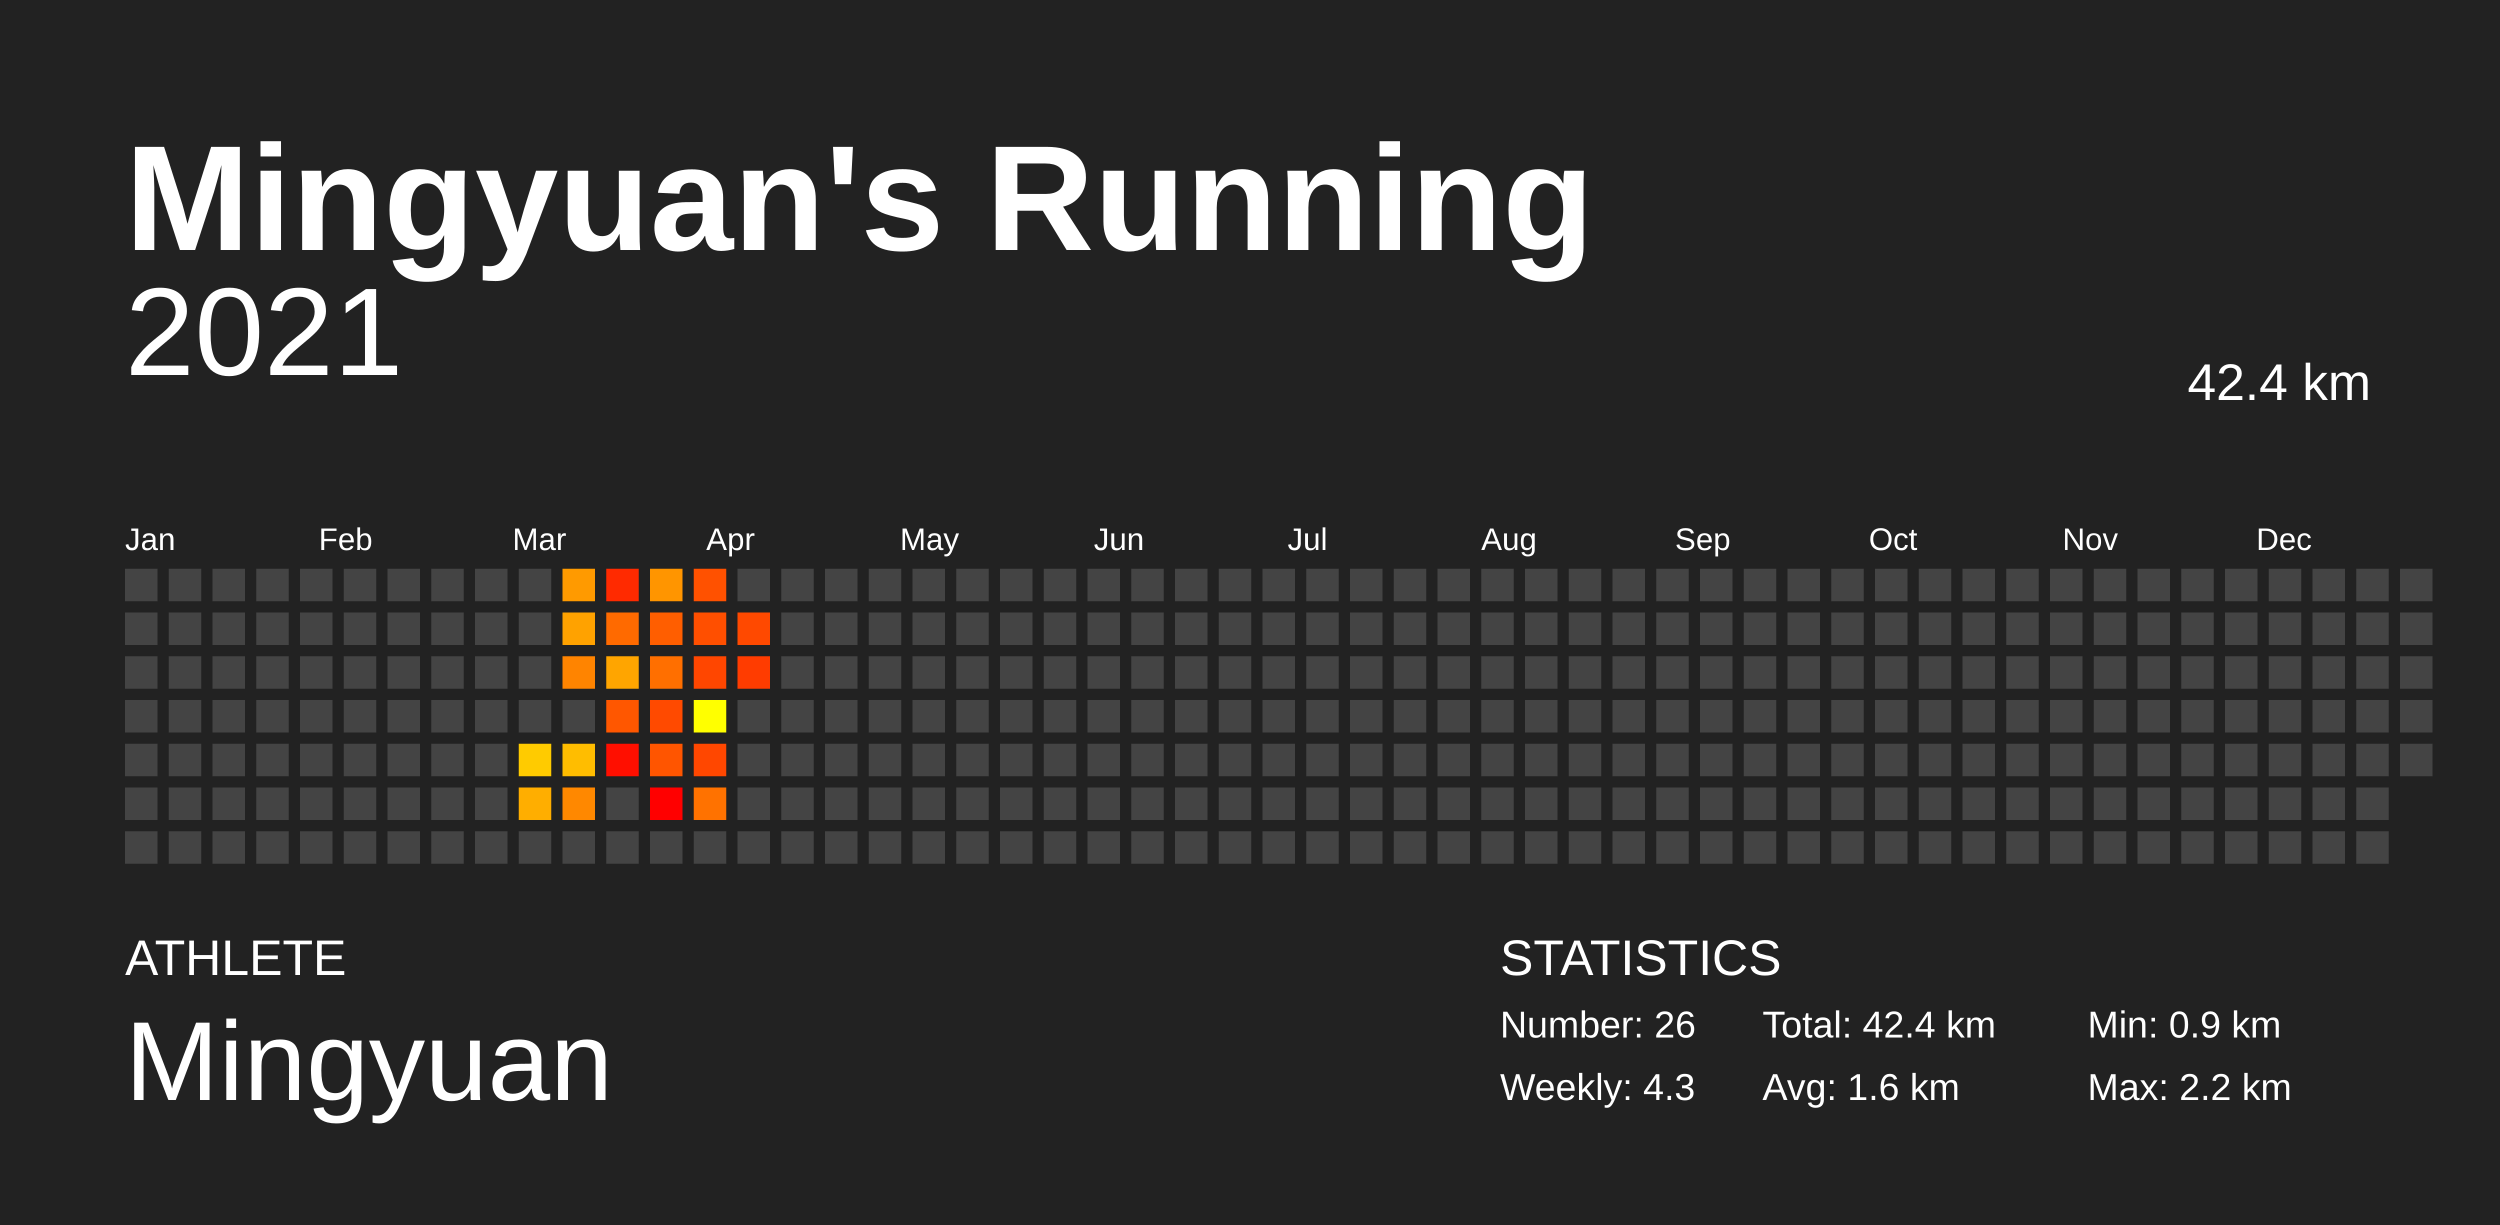
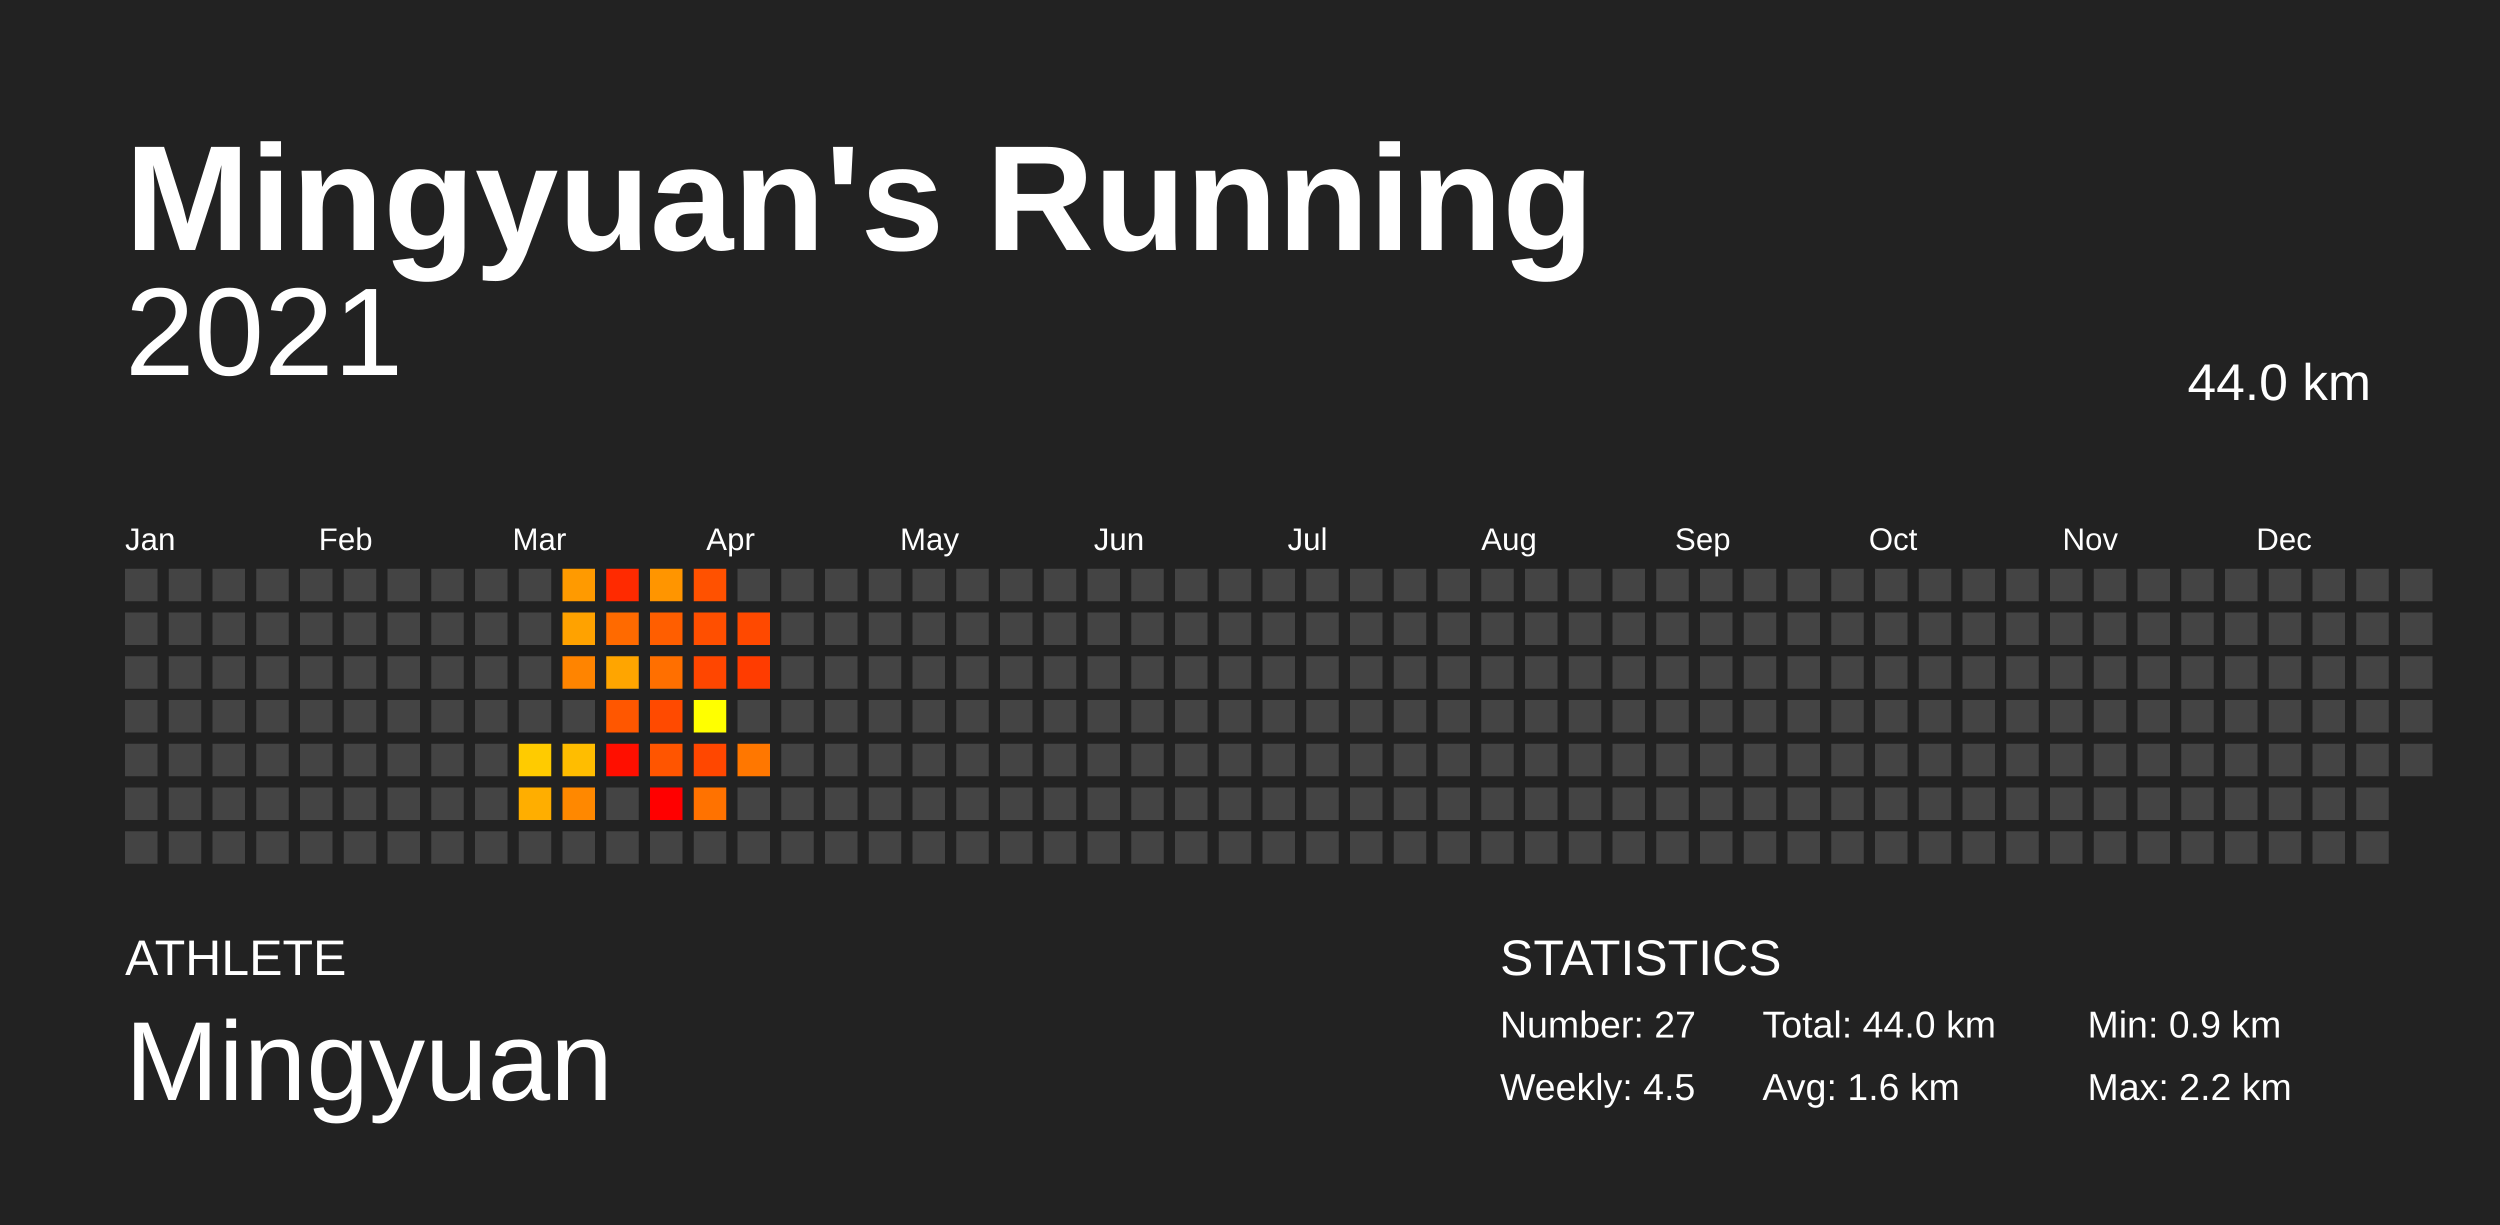
<svg xmlns="http://www.w3.org/2000/svg" baseProfile="full" height="98mm" version="1.1" viewBox="0,0,200,98" width="200mm">
  <defs />
  <rect fill="#222222" height="98" width="200" x="0" y="0" />
  <text fill="#FFFFFF" style="font-size:12px; font-family:Arial; font-weight:bold;" x="10" y="20">Mingyuan's Running</text>
  <text fill="#FFFFFF" style="font-size:4px; font-family:Arial" x="10" y="78">ATHLETE</text>
  <text fill="#FFFFFF" style="font-size:9px; font-family:Arial" x="10" y="88">Mingyuan</text>
  <text fill="#FFFFFF" style="font-size:4px; font-family:Arial" x="120" y="78">STATISTICS</text>
-   <text fill="#FFFFFF" style="font-size:3px; font-family:Arial" x="120" y="83">Number: 26</text>
-   <text fill="#FFFFFF" style="font-size:3px; font-family:Arial" x="120" y="88">Weekly: 4.3</text>
-   <text fill="#FFFFFF" style="font-size:3px; font-family:Arial" x="141" y="83">Total: 42.4 km</text>
+   <text fill="#FFFFFF" style="font-size:3px; font-family:Arial" x="120" y="83">Number: 27</text>
+   <text fill="#FFFFFF" style="font-size:3px; font-family:Arial" x="120" y="88">Weekly: 4.5</text>
+   <text fill="#FFFFFF" style="font-size:3px; font-family:Arial" x="141" y="83">Total: 44.0 km</text>
  <text fill="#FFFFFF" style="font-size:3px; font-family:Arial" x="141" y="88">Avg: 1.6 km</text>
  <text fill="#FFFFFF" style="font-size:3px; font-family:Arial" x="167" y="83">Min: 0.9 km</text>
  <text fill="#FFFFFF" style="font-size:3px; font-family:Arial" x="167" y="88">Max: 2.2 km</text>
  <text alignment-baseline="hanging" fill="#FFFFFF" style="font-size:10.0px; font-family:Arial;" x="10" y="30">2021</text>
-   <text alignment-baseline="hanging" fill="#FFFFFF" style="font-size:4.125px; font-family:Arial;" x="175" y="32">42.4 km</text>
+   <text alignment-baseline="hanging" fill="#FFFFFF" style="font-size:4.125px; font-family:Arial;" x="175" y="32">44.0 km</text>
  <text fill="#FFFFFF" style="font-size:2.5px; font-family:Arial" x="10.0" y="44">Jan</text>
  <text fill="#FFFFFF" style="font-size:2.5px; font-family:Arial" x="25.5" y="44">Feb</text>
  <text fill="#FFFFFF" style="font-size:2.5px; font-family:Arial" x="41.0" y="44">Mar</text>
  <text fill="#FFFFFF" style="font-size:2.5px; font-family:Arial" x="56.5" y="44">Apr</text>
  <text fill="#FFFFFF" style="font-size:2.5px; font-family:Arial" x="72.0" y="44">May</text>
  <text fill="#FFFFFF" style="font-size:2.5px; font-family:Arial" x="87.5" y="44">Jun</text>
  <text fill="#FFFFFF" style="font-size:2.5px; font-family:Arial" x="103.0" y="44">Jul</text>
  <text fill="#FFFFFF" style="font-size:2.5px; font-family:Arial" x="118.5" y="44">Aug</text>
  <text fill="#FFFFFF" style="font-size:2.5px; font-family:Arial" x="134.0" y="44">Sep</text>
  <text fill="#FFFFFF" style="font-size:2.5px; font-family:Arial" x="149.5" y="44">Oct</text>
  <text fill="#FFFFFF" style="font-size:2.5px; font-family:Arial" x="165.0" y="44">Nov</text>
  <text fill="#FFFFFF" style="font-size:2.5px; font-family:Arial" x="180.5" y="44">Dec</text>
  <rect fill="#444444" height="2.6" width="2.6" x="10.0" y="45.5" />
  <rect fill="#444444" height="2.6" width="2.6" x="10.0" y="49.0" />
  <rect fill="#444444" height="2.6" width="2.6" x="10.0" y="52.5" />
  <rect fill="#444444" height="2.6" width="2.6" x="10.0" y="56.0" />
  <rect fill="#444444" height="2.6" width="2.6" x="10.0" y="59.5" />
  <rect fill="#444444" height="2.6" width="2.6" x="10.0" y="63.0" />
  <rect fill="#444444" height="2.6" width="2.6" x="10.0" y="66.5" />
  <rect fill="#444444" height="2.6" width="2.6" x="13.5" y="45.5" />
  <rect fill="#444444" height="2.6" width="2.6" x="13.5" y="49.0" />
  <rect fill="#444444" height="2.6" width="2.6" x="13.5" y="52.5" />
  <rect fill="#444444" height="2.6" width="2.6" x="13.5" y="56.0" />
  <rect fill="#444444" height="2.6" width="2.6" x="13.5" y="59.5" />
  <rect fill="#444444" height="2.6" width="2.6" x="13.5" y="63.0" />
  <rect fill="#444444" height="2.6" width="2.6" x="13.5" y="66.5" />
  <rect fill="#444444" height="2.6" width="2.6" x="17.0" y="45.5" />
  <rect fill="#444444" height="2.6" width="2.6" x="17.0" y="49.0" />
  <rect fill="#444444" height="2.6" width="2.6" x="17.0" y="52.5" />
  <rect fill="#444444" height="2.6" width="2.6" x="17.0" y="56.0" />
  <rect fill="#444444" height="2.6" width="2.6" x="17.0" y="59.5" />
  <rect fill="#444444" height="2.6" width="2.6" x="17.0" y="63.0" />
  <rect fill="#444444" height="2.6" width="2.6" x="17.0" y="66.5" />
  <rect fill="#444444" height="2.6" width="2.6" x="20.5" y="45.5" />
  <rect fill="#444444" height="2.6" width="2.6" x="20.5" y="49.0" />
  <rect fill="#444444" height="2.6" width="2.6" x="20.5" y="52.5" />
  <rect fill="#444444" height="2.6" width="2.6" x="20.5" y="56.0" />
  <rect fill="#444444" height="2.6" width="2.6" x="20.5" y="59.5" />
  <rect fill="#444444" height="2.6" width="2.6" x="20.5" y="63.0" />
  <rect fill="#444444" height="2.6" width="2.6" x="20.5" y="66.5" />
  <rect fill="#444444" height="2.6" width="2.6" x="24.0" y="45.5" />
  <rect fill="#444444" height="2.6" width="2.6" x="24.0" y="49.0" />
  <rect fill="#444444" height="2.6" width="2.6" x="24.0" y="52.5" />
  <rect fill="#444444" height="2.6" width="2.6" x="24.0" y="56.0" />
  <rect fill="#444444" height="2.6" width="2.6" x="24.0" y="59.5" />
  <rect fill="#444444" height="2.6" width="2.6" x="24.0" y="63.0" />
  <rect fill="#444444" height="2.6" width="2.6" x="24.0" y="66.5" />
  <rect fill="#444444" height="2.6" width="2.6" x="27.5" y="45.5" />
  <rect fill="#444444" height="2.6" width="2.6" x="27.5" y="49.0" />
  <rect fill="#444444" height="2.6" width="2.6" x="27.5" y="52.5" />
  <rect fill="#444444" height="2.6" width="2.6" x="27.5" y="56.0" />
  <rect fill="#444444" height="2.6" width="2.6" x="27.5" y="59.5" />
  <rect fill="#444444" height="2.6" width="2.6" x="27.5" y="63.0" />
  <rect fill="#444444" height="2.6" width="2.6" x="27.5" y="66.5" />
  <rect fill="#444444" height="2.6" width="2.6" x="31.0" y="45.5" />
  <rect fill="#444444" height="2.6" width="2.6" x="31.0" y="49.0" />
  <rect fill="#444444" height="2.6" width="2.6" x="31.0" y="52.5" />
  <rect fill="#444444" height="2.6" width="2.6" x="31.0" y="56.0" />
  <rect fill="#444444" height="2.6" width="2.6" x="31.0" y="59.5" />
  <rect fill="#444444" height="2.6" width="2.6" x="31.0" y="63.0" />
  <rect fill="#444444" height="2.6" width="2.6" x="31.0" y="66.5" />
  <rect fill="#444444" height="2.6" width="2.6" x="34.5" y="45.5" />
  <rect fill="#444444" height="2.6" width="2.6" x="34.5" y="49.0" />
  <rect fill="#444444" height="2.6" width="2.6" x="34.5" y="52.5" />
  <rect fill="#444444" height="2.6" width="2.6" x="34.5" y="56.0" />
  <rect fill="#444444" height="2.6" width="2.6" x="34.5" y="59.5" />
  <rect fill="#444444" height="2.6" width="2.6" x="34.5" y="63.0" />
  <rect fill="#444444" height="2.6" width="2.6" x="34.5" y="66.5" />
  <rect fill="#444444" height="2.6" width="2.6" x="38.0" y="45.5" />
  <rect fill="#444444" height="2.6" width="2.6" x="38.0" y="49.0" />
  <rect fill="#444444" height="2.6" width="2.6" x="38.0" y="52.5" />
  <rect fill="#444444" height="2.6" width="2.6" x="38.0" y="56.0" />
  <rect fill="#444444" height="2.6" width="2.6" x="38.0" y="59.5" />
  <rect fill="#444444" height="2.6" width="2.6" x="38.0" y="63.0" />
  <rect fill="#444444" height="2.6" width="2.6" x="38.0" y="66.5" />
  <rect fill="#444444" height="2.6" width="2.6" x="41.5" y="45.5" />
  <rect fill="#444444" height="2.6" width="2.6" x="41.5" y="49.0" />
  <rect fill="#444444" height="2.6" width="2.6" x="41.5" y="52.5" />
  <rect fill="#444444" height="2.6" width="2.6" x="41.5" y="56.0" />
  <rect fill="#ffcb00" height="2.6" width="2.6" x="41.5" y="59.5" />
  <rect fill="#ffae00" height="2.6" width="2.6" x="41.5" y="63.0" />
  <rect fill="#444444" height="2.6" width="2.6" x="41.5" y="66.5" />
  <rect fill="#ff9a00" height="2.6" width="2.6" x="45.0" y="45.5" />
  <rect fill="#ffa200" height="2.6" width="2.6" x="45.0" y="49.0" />
  <rect fill="#ff8400" height="2.6" width="2.6" x="45.0" y="52.5" />
  <rect fill="#444444" height="2.6" width="2.6" x="45.0" y="56.0" />
  <rect fill="#ffbd00" height="2.6" width="2.6" x="45.0" y="59.5" />
  <rect fill="#ff8800" height="2.6" width="2.6" x="45.0" y="63.0" />
  <rect fill="#444444" height="2.6" width="2.6" x="45.0" y="66.5" />
  <rect fill="#ff2a00" height="2.6" width="2.6" x="48.5" y="45.5" />
  <rect fill="#ff6a00" height="2.6" width="2.6" x="48.5" y="49.0" />
  <rect fill="#ffa500" height="2.6" width="2.6" x="48.5" y="52.5" />
  <rect fill="#ff5700" height="2.6" width="2.6" x="48.5" y="56.0" />
  <rect fill="#ff0f00" height="2.6" width="2.6" x="48.5" y="59.5" />
  <rect fill="#444444" height="2.6" width="2.6" x="48.5" y="63.0" />
  <rect fill="#444444" height="2.6" width="2.6" x="48.5" y="66.5" />
  <rect fill="#ff9500" height="2.6" width="2.6" x="52.0" y="45.5" />
  <rect fill="#ff5e00" height="2.6" width="2.6" x="52.0" y="49.0" />
  <rect fill="#ff6f00" height="2.6" width="2.6" x="52.0" y="52.5" />
  <rect fill="#ff4a00" height="2.6" width="2.6" x="52.0" y="56.0" />
  <rect fill="#ff5500" height="2.6" width="2.6" x="52.0" y="59.5" />
  <rect fill="#ff0000" height="2.6" width="2.6" x="52.0" y="63.0" />
  <rect fill="#444444" height="2.6" width="2.6" x="52.0" y="66.5" />
  <rect fill="#ff5100" height="2.6" width="2.6" x="55.5" y="45.5" />
  <rect fill="#ff4f00" height="2.6" width="2.6" x="55.5" y="49.0" />
  <rect fill="#ff4600" height="2.6" width="2.6" x="55.5" y="52.5" />
  <rect fill="#ffff00" height="2.6" width="2.6" x="55.5" y="56.0" />
  <rect fill="#ff4700" height="2.6" width="2.6" x="55.5" y="59.5" />
  <rect fill="#ff7200" height="2.6" width="2.6" x="55.5" y="63.0" />
  <rect fill="#444444" height="2.6" width="2.6" x="55.5" y="66.5" />
  <rect fill="#444444" height="2.6" width="2.6" x="59.0" y="45.5" />
  <rect fill="#ff4900" height="2.6" width="2.6" x="59.0" y="49.0" />
  <rect fill="#ff3c00" height="2.6" width="2.6" x="59.0" y="52.5" />
  <rect fill="#444444" height="2.6" width="2.6" x="59.0" y="56.0" />
-   <rect fill="#444444" height="2.6" width="2.6" x="59.0" y="59.5" />
+   <rect fill="#ff7700" height="2.6" width="2.6" x="59.0" y="59.5" />
  <rect fill="#444444" height="2.6" width="2.6" x="59.0" y="63.0" />
  <rect fill="#444444" height="2.6" width="2.6" x="59.0" y="66.5" />
  <rect fill="#444444" height="2.6" width="2.6" x="62.5" y="45.5" />
  <rect fill="#444444" height="2.6" width="2.6" x="62.5" y="49.0" />
  <rect fill="#444444" height="2.6" width="2.6" x="62.5" y="52.5" />
  <rect fill="#444444" height="2.6" width="2.6" x="62.5" y="56.0" />
  <rect fill="#444444" height="2.6" width="2.6" x="62.5" y="59.5" />
  <rect fill="#444444" height="2.6" width="2.6" x="62.5" y="63.0" />
  <rect fill="#444444" height="2.6" width="2.6" x="62.5" y="66.5" />
  <rect fill="#444444" height="2.6" width="2.6" x="66.0" y="45.5" />
  <rect fill="#444444" height="2.6" width="2.6" x="66.0" y="49.0" />
  <rect fill="#444444" height="2.6" width="2.6" x="66.0" y="52.5" />
  <rect fill="#444444" height="2.6" width="2.6" x="66.0" y="56.0" />
  <rect fill="#444444" height="2.6" width="2.6" x="66.0" y="59.5" />
  <rect fill="#444444" height="2.6" width="2.6" x="66.0" y="63.0" />
  <rect fill="#444444" height="2.6" width="2.6" x="66.0" y="66.5" />
  <rect fill="#444444" height="2.6" width="2.6" x="69.5" y="45.5" />
  <rect fill="#444444" height="2.6" width="2.6" x="69.5" y="49.0" />
  <rect fill="#444444" height="2.6" width="2.6" x="69.5" y="52.5" />
  <rect fill="#444444" height="2.6" width="2.6" x="69.5" y="56.0" />
  <rect fill="#444444" height="2.6" width="2.6" x="69.5" y="59.5" />
  <rect fill="#444444" height="2.6" width="2.6" x="69.5" y="63.0" />
  <rect fill="#444444" height="2.6" width="2.6" x="69.5" y="66.5" />
  <rect fill="#444444" height="2.6" width="2.6" x="73.0" y="45.5" />
  <rect fill="#444444" height="2.6" width="2.6" x="73.0" y="49.0" />
  <rect fill="#444444" height="2.6" width="2.6" x="73.0" y="52.5" />
  <rect fill="#444444" height="2.6" width="2.6" x="73.0" y="56.0" />
  <rect fill="#444444" height="2.6" width="2.6" x="73.0" y="59.5" />
  <rect fill="#444444" height="2.6" width="2.6" x="73.0" y="63.0" />
  <rect fill="#444444" height="2.6" width="2.6" x="73.0" y="66.5" />
  <rect fill="#444444" height="2.6" width="2.6" x="76.5" y="45.5" />
  <rect fill="#444444" height="2.6" width="2.6" x="76.5" y="49.0" />
  <rect fill="#444444" height="2.6" width="2.6" x="76.5" y="52.5" />
  <rect fill="#444444" height="2.6" width="2.6" x="76.5" y="56.0" />
  <rect fill="#444444" height="2.6" width="2.6" x="76.5" y="59.5" />
  <rect fill="#444444" height="2.6" width="2.6" x="76.5" y="63.0" />
  <rect fill="#444444" height="2.6" width="2.6" x="76.5" y="66.5" />
  <rect fill="#444444" height="2.6" width="2.6" x="80.0" y="45.5" />
  <rect fill="#444444" height="2.6" width="2.6" x="80.0" y="49.0" />
  <rect fill="#444444" height="2.6" width="2.6" x="80.0" y="52.5" />
  <rect fill="#444444" height="2.6" width="2.6" x="80.0" y="56.0" />
  <rect fill="#444444" height="2.6" width="2.6" x="80.0" y="59.5" />
  <rect fill="#444444" height="2.6" width="2.6" x="80.0" y="63.0" />
  <rect fill="#444444" height="2.6" width="2.6" x="80.0" y="66.5" />
  <rect fill="#444444" height="2.6" width="2.6" x="83.5" y="45.5" />
  <rect fill="#444444" height="2.6" width="2.6" x="83.5" y="49.0" />
  <rect fill="#444444" height="2.6" width="2.6" x="83.5" y="52.5" />
  <rect fill="#444444" height="2.6" width="2.6" x="83.5" y="56.0" />
  <rect fill="#444444" height="2.6" width="2.6" x="83.5" y="59.5" />
  <rect fill="#444444" height="2.6" width="2.6" x="83.5" y="63.0" />
  <rect fill="#444444" height="2.6" width="2.6" x="83.5" y="66.5" />
  <rect fill="#444444" height="2.6" width="2.6" x="87.0" y="45.5" />
  <rect fill="#444444" height="2.6" width="2.6" x="87.0" y="49.0" />
  <rect fill="#444444" height="2.6" width="2.6" x="87.0" y="52.5" />
  <rect fill="#444444" height="2.6" width="2.6" x="87.0" y="56.0" />
  <rect fill="#444444" height="2.6" width="2.6" x="87.0" y="59.5" />
  <rect fill="#444444" height="2.6" width="2.6" x="87.0" y="63.0" />
  <rect fill="#444444" height="2.6" width="2.6" x="87.0" y="66.5" />
  <rect fill="#444444" height="2.6" width="2.6" x="90.5" y="45.5" />
  <rect fill="#444444" height="2.6" width="2.6" x="90.5" y="49.0" />
  <rect fill="#444444" height="2.6" width="2.6" x="90.5" y="52.5" />
  <rect fill="#444444" height="2.6" width="2.6" x="90.5" y="56.0" />
  <rect fill="#444444" height="2.6" width="2.6" x="90.5" y="59.5" />
  <rect fill="#444444" height="2.6" width="2.6" x="90.5" y="63.0" />
  <rect fill="#444444" height="2.6" width="2.6" x="90.5" y="66.5" />
  <rect fill="#444444" height="2.6" width="2.6" x="94.0" y="45.5" />
  <rect fill="#444444" height="2.6" width="2.6" x="94.0" y="49.0" />
  <rect fill="#444444" height="2.6" width="2.6" x="94.0" y="52.5" />
  <rect fill="#444444" height="2.6" width="2.6" x="94.0" y="56.0" />
  <rect fill="#444444" height="2.6" width="2.6" x="94.0" y="59.5" />
  <rect fill="#444444" height="2.6" width="2.6" x="94.0" y="63.0" />
  <rect fill="#444444" height="2.6" width="2.6" x="94.0" y="66.5" />
  <rect fill="#444444" height="2.6" width="2.6" x="97.5" y="45.5" />
  <rect fill="#444444" height="2.6" width="2.6" x="97.5" y="49.0" />
  <rect fill="#444444" height="2.6" width="2.6" x="97.5" y="52.5" />
  <rect fill="#444444" height="2.6" width="2.6" x="97.5" y="56.0" />
  <rect fill="#444444" height="2.6" width="2.6" x="97.5" y="59.5" />
  <rect fill="#444444" height="2.6" width="2.6" x="97.5" y="63.0" />
  <rect fill="#444444" height="2.6" width="2.6" x="97.5" y="66.5" />
  <rect fill="#444444" height="2.6" width="2.6" x="101.0" y="45.5" />
  <rect fill="#444444" height="2.6" width="2.6" x="101.0" y="49.0" />
  <rect fill="#444444" height="2.6" width="2.6" x="101.0" y="52.5" />
  <rect fill="#444444" height="2.6" width="2.6" x="101.0" y="56.0" />
  <rect fill="#444444" height="2.6" width="2.6" x="101.0" y="59.5" />
  <rect fill="#444444" height="2.6" width="2.6" x="101.0" y="63.0" />
  <rect fill="#444444" height="2.6" width="2.6" x="101.0" y="66.5" />
  <rect fill="#444444" height="2.6" width="2.6" x="104.5" y="45.5" />
  <rect fill="#444444" height="2.6" width="2.6" x="104.5" y="49.0" />
  <rect fill="#444444" height="2.6" width="2.6" x="104.5" y="52.5" />
  <rect fill="#444444" height="2.6" width="2.6" x="104.5" y="56.0" />
  <rect fill="#444444" height="2.6" width="2.6" x="104.5" y="59.5" />
  <rect fill="#444444" height="2.6" width="2.6" x="104.5" y="63.0" />
  <rect fill="#444444" height="2.6" width="2.6" x="104.5" y="66.5" />
  <rect fill="#444444" height="2.6" width="2.6" x="108.0" y="45.5" />
  <rect fill="#444444" height="2.6" width="2.6" x="108.0" y="49.0" />
  <rect fill="#444444" height="2.6" width="2.6" x="108.0" y="52.5" />
  <rect fill="#444444" height="2.6" width="2.6" x="108.0" y="56.0" />
  <rect fill="#444444" height="2.6" width="2.6" x="108.0" y="59.5" />
  <rect fill="#444444" height="2.6" width="2.6" x="108.0" y="63.0" />
  <rect fill="#444444" height="2.6" width="2.6" x="108.0" y="66.5" />
  <rect fill="#444444" height="2.6" width="2.6" x="111.5" y="45.5" />
  <rect fill="#444444" height="2.6" width="2.6" x="111.5" y="49.0" />
  <rect fill="#444444" height="2.6" width="2.6" x="111.5" y="52.5" />
  <rect fill="#444444" height="2.6" width="2.6" x="111.5" y="56.0" />
  <rect fill="#444444" height="2.6" width="2.6" x="111.5" y="59.5" />
  <rect fill="#444444" height="2.6" width="2.6" x="111.5" y="63.0" />
  <rect fill="#444444" height="2.6" width="2.6" x="111.5" y="66.5" />
  <rect fill="#444444" height="2.6" width="2.6" x="115.0" y="45.5" />
  <rect fill="#444444" height="2.6" width="2.6" x="115.0" y="49.0" />
  <rect fill="#444444" height="2.6" width="2.6" x="115.0" y="52.5" />
  <rect fill="#444444" height="2.6" width="2.6" x="115.0" y="56.0" />
  <rect fill="#444444" height="2.6" width="2.6" x="115.0" y="59.5" />
  <rect fill="#444444" height="2.6" width="2.6" x="115.0" y="63.0" />
  <rect fill="#444444" height="2.6" width="2.6" x="115.0" y="66.5" />
  <rect fill="#444444" height="2.6" width="2.6" x="118.5" y="45.5" />
  <rect fill="#444444" height="2.6" width="2.6" x="118.5" y="49.0" />
  <rect fill="#444444" height="2.6" width="2.6" x="118.5" y="52.5" />
  <rect fill="#444444" height="2.6" width="2.6" x="118.5" y="56.0" />
  <rect fill="#444444" height="2.6" width="2.6" x="118.5" y="59.5" />
  <rect fill="#444444" height="2.6" width="2.6" x="118.5" y="63.0" />
  <rect fill="#444444" height="2.6" width="2.6" x="118.5" y="66.5" />
  <rect fill="#444444" height="2.6" width="2.6" x="122.0" y="45.5" />
  <rect fill="#444444" height="2.6" width="2.6" x="122.0" y="49.0" />
  <rect fill="#444444" height="2.6" width="2.6" x="122.0" y="52.5" />
  <rect fill="#444444" height="2.6" width="2.6" x="122.0" y="56.0" />
  <rect fill="#444444" height="2.6" width="2.6" x="122.0" y="59.5" />
  <rect fill="#444444" height="2.6" width="2.6" x="122.0" y="63.0" />
  <rect fill="#444444" height="2.6" width="2.6" x="122.0" y="66.5" />
  <rect fill="#444444" height="2.6" width="2.6" x="125.5" y="45.5" />
  <rect fill="#444444" height="2.6" width="2.6" x="125.5" y="49.0" />
  <rect fill="#444444" height="2.6" width="2.6" x="125.5" y="52.5" />
  <rect fill="#444444" height="2.6" width="2.6" x="125.5" y="56.0" />
  <rect fill="#444444" height="2.6" width="2.6" x="125.5" y="59.5" />
  <rect fill="#444444" height="2.6" width="2.6" x="125.5" y="63.0" />
  <rect fill="#444444" height="2.6" width="2.6" x="125.5" y="66.5" />
  <rect fill="#444444" height="2.6" width="2.6" x="129.0" y="45.5" />
  <rect fill="#444444" height="2.6" width="2.6" x="129.0" y="49.0" />
  <rect fill="#444444" height="2.6" width="2.6" x="129.0" y="52.5" />
  <rect fill="#444444" height="2.6" width="2.6" x="129.0" y="56.0" />
  <rect fill="#444444" height="2.6" width="2.6" x="129.0" y="59.5" />
  <rect fill="#444444" height="2.6" width="2.6" x="129.0" y="63.0" />
  <rect fill="#444444" height="2.6" width="2.6" x="129.0" y="66.5" />
  <rect fill="#444444" height="2.6" width="2.6" x="132.5" y="45.5" />
  <rect fill="#444444" height="2.6" width="2.6" x="132.5" y="49.0" />
  <rect fill="#444444" height="2.6" width="2.6" x="132.5" y="52.5" />
  <rect fill="#444444" height="2.6" width="2.6" x="132.5" y="56.0" />
  <rect fill="#444444" height="2.6" width="2.6" x="132.5" y="59.5" />
  <rect fill="#444444" height="2.6" width="2.6" x="132.5" y="63.0" />
  <rect fill="#444444" height="2.6" width="2.6" x="132.5" y="66.5" />
  <rect fill="#444444" height="2.6" width="2.6" x="136.0" y="45.5" />
  <rect fill="#444444" height="2.6" width="2.6" x="136.0" y="49.0" />
  <rect fill="#444444" height="2.6" width="2.6" x="136.0" y="52.5" />
  <rect fill="#444444" height="2.6" width="2.6" x="136.0" y="56.0" />
  <rect fill="#444444" height="2.6" width="2.6" x="136.0" y="59.5" />
  <rect fill="#444444" height="2.6" width="2.6" x="136.0" y="63.0" />
  <rect fill="#444444" height="2.6" width="2.6" x="136.0" y="66.5" />
  <rect fill="#444444" height="2.6" width="2.6" x="139.5" y="45.5" />
  <rect fill="#444444" height="2.6" width="2.6" x="139.5" y="49.0" />
  <rect fill="#444444" height="2.6" width="2.6" x="139.5" y="52.5" />
  <rect fill="#444444" height="2.6" width="2.6" x="139.5" y="56.0" />
  <rect fill="#444444" height="2.6" width="2.6" x="139.5" y="59.5" />
  <rect fill="#444444" height="2.6" width="2.6" x="139.5" y="63.0" />
  <rect fill="#444444" height="2.6" width="2.6" x="139.5" y="66.5" />
  <rect fill="#444444" height="2.6" width="2.6" x="143.0" y="45.5" />
  <rect fill="#444444" height="2.6" width="2.6" x="143.0" y="49.0" />
  <rect fill="#444444" height="2.6" width="2.6" x="143.0" y="52.5" />
  <rect fill="#444444" height="2.6" width="2.6" x="143.0" y="56.0" />
  <rect fill="#444444" height="2.6" width="2.6" x="143.0" y="59.5" />
  <rect fill="#444444" height="2.6" width="2.6" x="143.0" y="63.0" />
  <rect fill="#444444" height="2.6" width="2.6" x="143.0" y="66.5" />
  <rect fill="#444444" height="2.6" width="2.6" x="146.5" y="45.5" />
  <rect fill="#444444" height="2.6" width="2.6" x="146.5" y="49.0" />
  <rect fill="#444444" height="2.6" width="2.6" x="146.5" y="52.5" />
  <rect fill="#444444" height="2.6" width="2.6" x="146.5" y="56.0" />
  <rect fill="#444444" height="2.6" width="2.6" x="146.5" y="59.5" />
  <rect fill="#444444" height="2.6" width="2.6" x="146.5" y="63.0" />
  <rect fill="#444444" height="2.6" width="2.6" x="146.5" y="66.5" />
  <rect fill="#444444" height="2.6" width="2.6" x="150.0" y="45.5" />
  <rect fill="#444444" height="2.6" width="2.6" x="150.0" y="49.0" />
  <rect fill="#444444" height="2.6" width="2.6" x="150.0" y="52.5" />
  <rect fill="#444444" height="2.6" width="2.6" x="150.0" y="56.0" />
  <rect fill="#444444" height="2.6" width="2.6" x="150.0" y="59.5" />
  <rect fill="#444444" height="2.6" width="2.6" x="150.0" y="63.0" />
  <rect fill="#444444" height="2.6" width="2.6" x="150.0" y="66.5" />
  <rect fill="#444444" height="2.6" width="2.6" x="153.5" y="45.5" />
  <rect fill="#444444" height="2.6" width="2.6" x="153.5" y="49.0" />
  <rect fill="#444444" height="2.6" width="2.6" x="153.5" y="52.5" />
  <rect fill="#444444" height="2.6" width="2.6" x="153.5" y="56.0" />
  <rect fill="#444444" height="2.6" width="2.6" x="153.5" y="59.5" />
  <rect fill="#444444" height="2.6" width="2.6" x="153.5" y="63.0" />
  <rect fill="#444444" height="2.6" width="2.6" x="153.5" y="66.5" />
  <rect fill="#444444" height="2.6" width="2.6" x="157.0" y="45.5" />
  <rect fill="#444444" height="2.6" width="2.6" x="157.0" y="49.0" />
  <rect fill="#444444" height="2.6" width="2.6" x="157.0" y="52.5" />
  <rect fill="#444444" height="2.6" width="2.6" x="157.0" y="56.0" />
  <rect fill="#444444" height="2.6" width="2.6" x="157.0" y="59.5" />
  <rect fill="#444444" height="2.6" width="2.6" x="157.0" y="63.0" />
  <rect fill="#444444" height="2.6" width="2.6" x="157.0" y="66.5" />
  <rect fill="#444444" height="2.6" width="2.6" x="160.5" y="45.5" />
  <rect fill="#444444" height="2.6" width="2.6" x="160.5" y="49.0" />
  <rect fill="#444444" height="2.6" width="2.6" x="160.5" y="52.5" />
  <rect fill="#444444" height="2.6" width="2.6" x="160.5" y="56.0" />
  <rect fill="#444444" height="2.6" width="2.6" x="160.5" y="59.5" />
  <rect fill="#444444" height="2.6" width="2.6" x="160.5" y="63.0" />
  <rect fill="#444444" height="2.6" width="2.6" x="160.5" y="66.5" />
  <rect fill="#444444" height="2.6" width="2.6" x="164.0" y="45.5" />
  <rect fill="#444444" height="2.6" width="2.6" x="164.0" y="49.0" />
  <rect fill="#444444" height="2.6" width="2.6" x="164.0" y="52.5" />
  <rect fill="#444444" height="2.6" width="2.6" x="164.0" y="56.0" />
  <rect fill="#444444" height="2.6" width="2.6" x="164.0" y="59.5" />
  <rect fill="#444444" height="2.6" width="2.6" x="164.0" y="63.0" />
  <rect fill="#444444" height="2.6" width="2.6" x="164.0" y="66.5" />
  <rect fill="#444444" height="2.6" width="2.6" x="167.5" y="45.5" />
  <rect fill="#444444" height="2.6" width="2.6" x="167.5" y="49.0" />
  <rect fill="#444444" height="2.6" width="2.6" x="167.5" y="52.5" />
  <rect fill="#444444" height="2.6" width="2.6" x="167.5" y="56.0" />
  <rect fill="#444444" height="2.6" width="2.6" x="167.5" y="59.5" />
  <rect fill="#444444" height="2.6" width="2.6" x="167.5" y="63.0" />
  <rect fill="#444444" height="2.6" width="2.6" x="167.5" y="66.5" />
  <rect fill="#444444" height="2.6" width="2.6" x="171.0" y="45.5" />
  <rect fill="#444444" height="2.6" width="2.6" x="171.0" y="49.0" />
  <rect fill="#444444" height="2.6" width="2.6" x="171.0" y="52.5" />
  <rect fill="#444444" height="2.6" width="2.6" x="171.0" y="56.0" />
  <rect fill="#444444" height="2.6" width="2.6" x="171.0" y="59.5" />
  <rect fill="#444444" height="2.6" width="2.6" x="171.0" y="63.0" />
  <rect fill="#444444" height="2.6" width="2.6" x="171.0" y="66.5" />
  <rect fill="#444444" height="2.6" width="2.6" x="174.5" y="45.5" />
  <rect fill="#444444" height="2.6" width="2.6" x="174.5" y="49.0" />
  <rect fill="#444444" height="2.6" width="2.6" x="174.5" y="52.5" />
  <rect fill="#444444" height="2.6" width="2.6" x="174.5" y="56.0" />
  <rect fill="#444444" height="2.6" width="2.6" x="174.5" y="59.5" />
  <rect fill="#444444" height="2.6" width="2.6" x="174.5" y="63.0" />
  <rect fill="#444444" height="2.6" width="2.6" x="174.5" y="66.5" />
  <rect fill="#444444" height="2.6" width="2.6" x="178.0" y="45.5" />
  <rect fill="#444444" height="2.6" width="2.6" x="178.0" y="49.0" />
  <rect fill="#444444" height="2.6" width="2.6" x="178.0" y="52.5" />
  <rect fill="#444444" height="2.6" width="2.6" x="178.0" y="56.0" />
  <rect fill="#444444" height="2.6" width="2.6" x="178.0" y="59.5" />
  <rect fill="#444444" height="2.6" width="2.6" x="178.0" y="63.0" />
  <rect fill="#444444" height="2.6" width="2.6" x="178.0" y="66.5" />
  <rect fill="#444444" height="2.6" width="2.6" x="181.5" y="45.5" />
  <rect fill="#444444" height="2.6" width="2.6" x="181.5" y="49.0" />
  <rect fill="#444444" height="2.6" width="2.6" x="181.5" y="52.5" />
  <rect fill="#444444" height="2.6" width="2.6" x="181.5" y="56.0" />
  <rect fill="#444444" height="2.6" width="2.6" x="181.5" y="59.5" />
  <rect fill="#444444" height="2.6" width="2.6" x="181.5" y="63.0" />
  <rect fill="#444444" height="2.6" width="2.6" x="181.5" y="66.5" />
  <rect fill="#444444" height="2.6" width="2.6" x="185.0" y="45.5" />
  <rect fill="#444444" height="2.6" width="2.6" x="185.0" y="49.0" />
  <rect fill="#444444" height="2.6" width="2.6" x="185.0" y="52.5" />
  <rect fill="#444444" height="2.6" width="2.6" x="185.0" y="56.0" />
  <rect fill="#444444" height="2.6" width="2.6" x="185.0" y="59.5" />
  <rect fill="#444444" height="2.6" width="2.6" x="185.0" y="63.0" />
  <rect fill="#444444" height="2.6" width="2.6" x="185.0" y="66.5" />
  <rect fill="#444444" height="2.6" width="2.6" x="188.5" y="45.5" />
  <rect fill="#444444" height="2.6" width="2.6" x="188.5" y="49.0" />
  <rect fill="#444444" height="2.6" width="2.6" x="188.5" y="52.5" />
  <rect fill="#444444" height="2.6" width="2.6" x="188.5" y="56.0" />
  <rect fill="#444444" height="2.6" width="2.6" x="188.5" y="59.5" />
  <rect fill="#444444" height="2.6" width="2.6" x="188.5" y="63.0" />
  <rect fill="#444444" height="2.6" width="2.6" x="188.5" y="66.5" />
  <rect fill="#444444" height="2.6" width="2.6" x="192.0" y="45.5" />
  <rect fill="#444444" height="2.6" width="2.6" x="192.0" y="49.0" />
  <rect fill="#444444" height="2.6" width="2.6" x="192.0" y="52.5" />
  <rect fill="#444444" height="2.6" width="2.6" x="192.0" y="56.0" />
  <rect fill="#444444" height="2.6" width="2.6" x="192.0" y="59.5" />
</svg>
